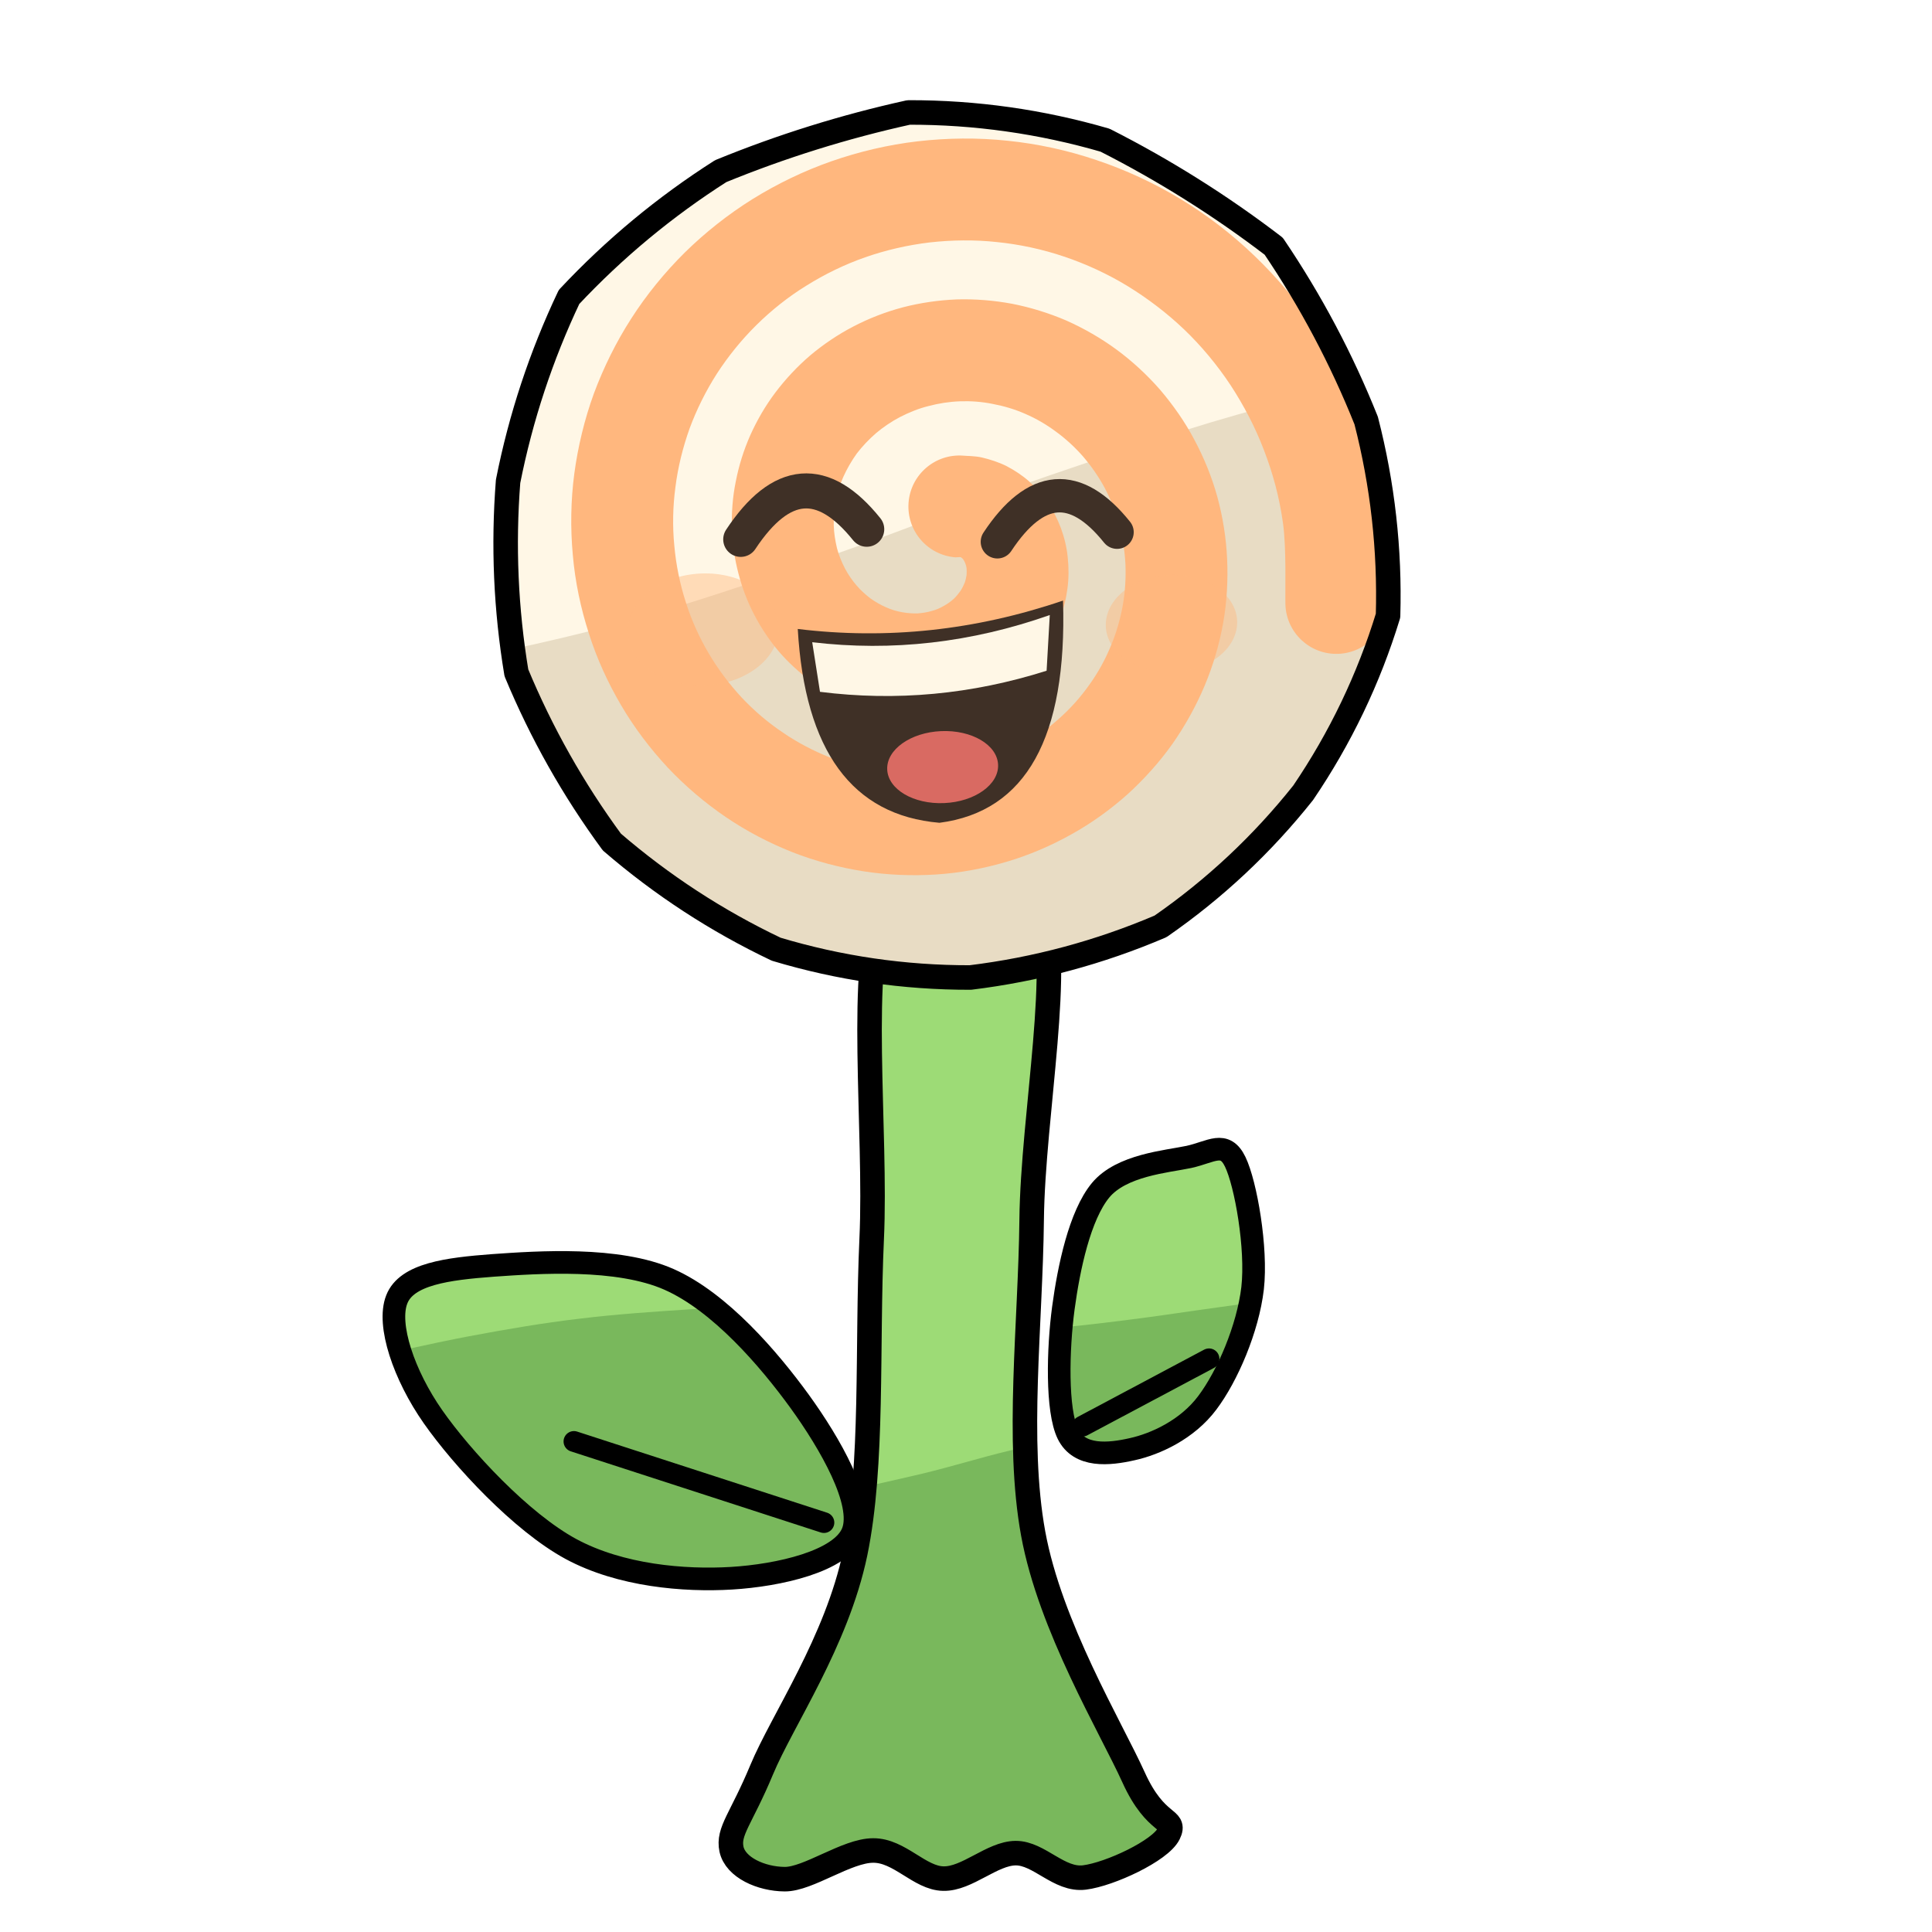
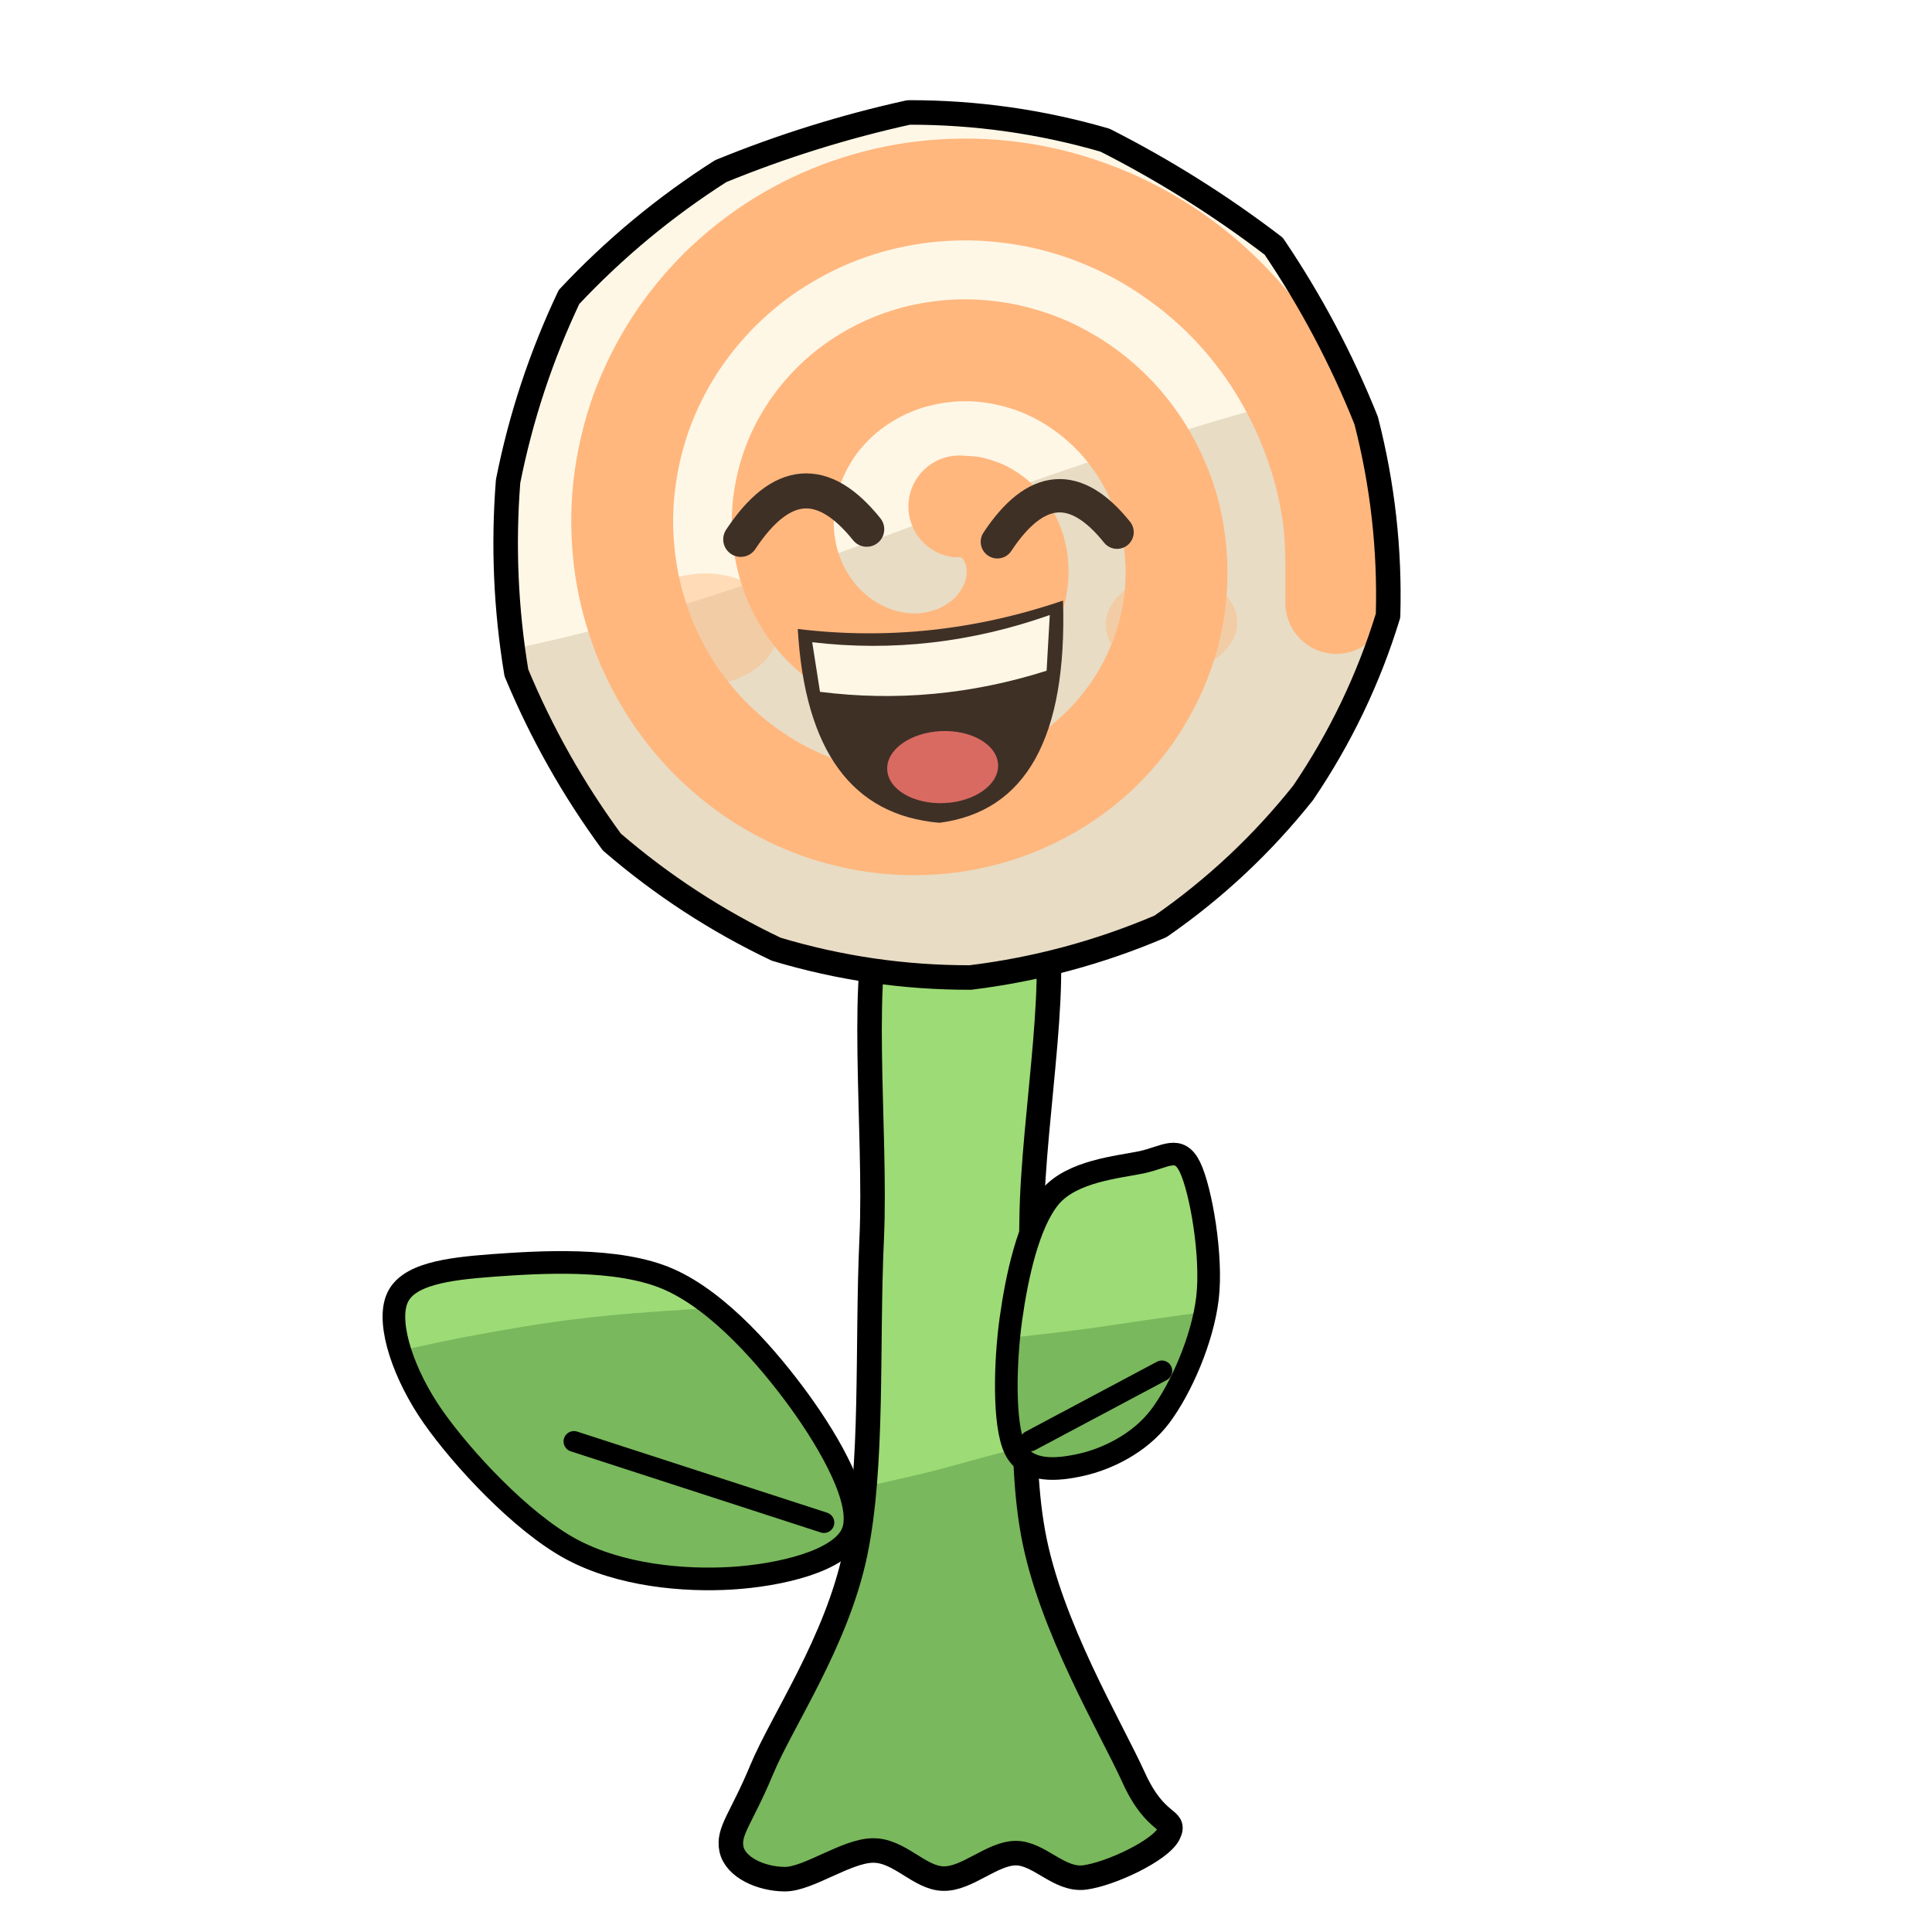
<svg xmlns="http://www.w3.org/2000/svg" width="1024" height="1024" viewBox="0 0 1024 1024">
  <defs>
    <clipPath id="k1">
      <path d="M469.0,480.0 C454.2,509.5 464.7,599.6 462.0,656.8 C459.4,714.0 463.0,776.3 453.3,823.2 C443.5,870.1 414.6,911.8 403.7,938.0 C392.8,964.2 385.7,970.5 387.7,980.1 C389.8,989.8 403.4,995.9 415.9,996.0 C428.4,996.1 448.8,980.8 462.8,980.8 C476.8,980.7 487.4,995.5 500.0,995.7 C512.6,996.0 525.8,982.3 538.3,982.2 C550.8,982.1 561.3,996.8 574.8,995.1 C588.3,993.4 615.0,980.9 619.4,972.0 C623.7,963.2 612.8,968.5 600.8,942.0 C588.8,915.5 556.6,862.1 547.6,812.8 C538.6,763.5 546.2,701.9 546.8,646.4 C547.4,590.9 564.0,507.7 551.0,480.0 C538.0,452.3 483.8,450.5 469.0,480.0 Z" />
    </clipPath>
    <clipPath id="k2">
      <path d="M452.0,812.0 C446.0,827.6 412.6,835.0 387.7,836.5 C362.8,838.0 328.9,835.2 302.6,821.0 C276.2,806.7 244.9,772.9 229.5,750.9 C214.1,728.9 205.0,702.1 210.3,688.7 C215.5,675.3 237.1,672.5 261.2,670.7 C285.3,669.0 327.5,666.1 354.6,678.1 C381.7,690.1 407.6,720.4 423.8,742.7 C440.0,765.1 458.0,796.4 452.0,812.0 Z" />
    </clipPath>
    <clipPath id="k3">
-       <path d="M566.0,760.0 C559.9,747.5 560.7,714.9 563.6,693.3 C566.5,671.8 572.3,644.3 583.3,630.9 C594.4,617.5 618.2,615.7 630.1,613.2 C642.0,610.6 649.1,604.2 654.7,615.8 C660.3,627.4 666.3,661.6 663.9,682.8 C661.4,704.1 650.6,729.3 639.9,743.5 C629.3,757.7 612.4,765.4 600.1,768.1 C587.8,770.9 572.1,772.5 566.0,760.0 Z" />
+       <path d="M538.0,768.0 C531.7,755.1 532.7,721.3 535.8,699.1 C538.9,676.8 545.0,648.3 556.5,634.5 C568.1,620.6 592.8,618.6 605.2,616.0 C617.6,613.3 624.9,606.6 630.7,618.6 C636.5,630.6 642.6,665.8 640.0,687.9 C637.4,709.9 626.0,735.9 614.9,750.7 C603.8,765.4 586.2,773.4 573.4,776.3 C560.6,779.2 544.3,780.9 538.0,768.0 Z" />
    </clipPath>
    <clipPath id="k4">
      <path d="M481.6,59.6 Q534.7,59.5 585.7,74.3 Q633.0,98.3 675.1,130.5 Q704.6,174.1 724.1,222.9 Q737.2,273.8 735.7,326.3 Q720.3,376.6 690.7,420.2 Q658.1,461.2 615.1,491.0 Q566.6,511.7 514.3,518.1 Q461.7,518.2 411.4,503.1 Q364.1,480.6 324.3,446.3 Q293.6,404.5 273.7,356.6 Q265.3,306.1 269.3,255.1 Q279.4,204.2 301.6,157.4 Q337.6,119.0 382.0,90.7 Q430.4,70.9 481.6,59.6 Z" />
    </clipPath>
  </defs>
  <path d="M469.0,480.0 C454.2,509.5 464.7,599.6 462.0,656.8 C459.4,714.0 463.0,776.3 453.3,823.2 C443.5,870.1 414.6,911.8 403.7,938.0 C392.8,964.2 385.7,970.5 387.7,980.1 C389.8,989.8 403.4,995.9 415.9,996.0 C428.4,996.1 448.8,980.8 462.8,980.8 C476.8,980.7 487.4,995.5 500.0,995.7 C512.6,996.0 525.8,982.3 538.3,982.2 C550.8,982.1 561.3,996.8 574.8,995.1 C588.3,993.4 615.0,980.9 619.4,972.0 C623.7,963.2 612.8,968.5 600.8,942.0 C588.8,915.5 556.6,862.1 547.6,812.8 C538.6,763.5 546.2,701.9 546.8,646.4 C547.4,590.9 564.0,507.7 551.0,480.0 C538.0,452.3 483.8,450.5 469.0,480.0 Z" fill="#9ddb76" />
  <g clip-path="url(#k1)">
    <path d="M348.8,795.0 C356.6,795.0 379.9,795.8 395.4,795.2 C411.0,794.5 426.5,793.2 442.1,790.9 C457.6,788.5 473.1,784.7 488.7,781.1 C504.2,777.4 519.8,772.5 535.3,768.8 C550.9,765.2 566.4,761.4 581.9,759.1 C597.5,756.8 613.0,755.6 628.6,754.9 C644.1,754.3 667.4,755.1 675.2,755.1 L675.2,1530.0 L348.8,1530.0 Z" fill="#79b85c" />
  </g>
  <path d="M469.0,480.0 C454.2,509.5 464.7,599.6 462.0,656.8 C459.4,714.0 463.0,776.3 453.3,823.2 C443.5,870.1 414.6,911.8 403.7,938.0 C392.8,964.2 385.7,970.5 387.7,980.1 C389.8,989.8 403.4,995.9 415.9,996.0 C428.4,996.1 448.8,980.8 462.8,980.8 C476.8,980.7 487.4,995.5 500.0,995.7 C512.6,996.0 525.8,982.3 538.3,982.2 C550.8,982.1 561.3,996.8 574.8,995.1 C588.3,993.4 615.0,980.9 619.4,972.0 C623.7,963.2 612.8,968.5 600.8,942.0 C588.8,915.5 556.6,862.1 547.6,812.8 C538.6,763.5 546.2,701.9 546.8,646.4 C547.4,590.9 564.0,507.7 551.0,480.0 C538.0,452.3 483.8,450.5 469.0,480.0 Z" fill="none" stroke="#000000" stroke-width="13" stroke-linejoin="round" stroke-linecap="round" />
  <path d="M452.0,812.0 C446.0,827.6 412.6,835.0 387.7,836.5 C362.8,838.0 328.9,835.2 302.6,821.0 C276.2,806.7 244.9,772.9 229.5,750.9 C214.1,728.9 205.0,702.1 210.3,688.7 C215.5,675.3 237.1,672.5 261.2,670.7 C285.3,669.0 327.5,666.1 354.6,678.1 C381.7,690.1 407.6,720.4 423.8,742.7 C440.0,765.1 458.0,796.4 452.0,812.0 Z" fill="#9ddb76" />
  <g clip-path="url(#k2)">
    <path d="M189.3,720.9 C199.1,718.8 228.7,712.0 248.3,708.3 C268.0,704.6 287.7,701.2 307.4,698.9 C327.1,696.5 346.8,695.2 366.5,693.9 C386.2,692.7 405.8,692.6 425.5,691.5 C445.2,690.5 464.9,689.7 484.6,687.7 C504.3,685.7 524.0,682.9 543.7,679.6 C563.3,676.2 592.9,669.6 602.7,667.6 L602.7,956.7 L189.3,956.7 Z" fill="#79b85c" />
  </g>
  <path d="M452.0,812.0 C446.0,827.6 412.6,835.0 387.7,836.5 C362.8,838.0 328.9,835.2 302.6,821.0 C276.2,806.7 244.9,772.9 229.5,750.9 C214.1,728.9 205.0,702.1 210.3,688.7 C215.5,675.3 237.1,672.5 261.2,670.7 C285.3,669.0 327.5,666.1 354.6,678.1 C381.7,690.1 407.6,720.4 423.8,742.7 C440.0,765.1 458.0,796.4 452.0,812.0 Z" fill="none" stroke="#000000" stroke-width="12" stroke-linejoin="round" stroke-linecap="round" />
  <path d="M436.7,807.0 L304.2,764.0" fill="none" stroke="#000000" stroke-width="11" stroke-linejoin="round" stroke-linecap="round" />
-   <path d="M566.0,760.0 C559.9,747.5 560.7,714.9 563.6,693.3 C566.5,671.8 572.3,644.3 583.3,630.9 C594.4,617.5 618.2,615.7 630.1,613.2 C642.0,610.6 649.1,604.2 654.7,615.8 C660.3,627.4 666.3,661.6 663.9,682.8 C661.4,704.1 650.6,729.3 639.9,743.5 C629.3,757.7 612.4,765.4 600.1,768.1 C587.8,770.9 572.1,772.5 566.0,760.0 Z" fill="#9ddb76" />
+   <path d="M538.0,768.0 C531.7,755.1 532.7,721.3 535.8,699.1 C538.9,676.8 545.0,648.3 556.5,634.5 C568.1,620.6 592.8,618.6 605.2,616.0 C617.6,613.3 624.9,606.6 630.7,618.6 C636.5,630.6 642.6,665.8 640.0,687.9 C637.4,709.9 626.0,735.9 614.9,750.7 C603.8,765.4 586.2,773.4 573.4,776.3 C560.6,779.2 544.3,780.9 538.0,768.0 Z" fill="#9ddb76" />
  <g clip-path="url(#k3)">
-     <path d="M450.6,709.0 C458.8,708.8 483.3,708.3 499.6,707.6 C515.9,707.0 532.2,706.2 548.6,704.9 C564.9,703.5 581.2,701.7 597.5,699.6 C613.8,697.6 630.2,695.0 646.5,692.8 C662.8,690.6 679.1,688.1 695.4,686.3 C711.8,684.5 728.1,683.1 744.4,682.1 C760.7,681.0 785.2,680.4 793.4,680.1 L793.4,838.8 L450.6,838.8 Z" fill="#79b85c" />
+     <path d="M417.2,714.9 C425.6,714.7 450.9,714.2 467.7,713.5 C484.6,712.8 501.4,712.0 518.2,710.6 C535.1,709.2 551.9,707.3 568.7,705.2 C585.6,703.1 602.4,700.3 619.3,698.0 C636.1,695.7 652.9,693.2 669.8,691.3 C686.6,689.4 703.4,687.9 720.3,686.9 C737.1,685.8 762.4,685.1 770.8,684.8 L770.8,850.1 L417.2,850.1 Z" fill="#79b85c" />
  </g>
-   <path d="M566.0,760.0 C559.9,747.5 560.7,714.9 563.6,693.3 C566.5,671.8 572.3,644.3 583.3,630.9 C594.4,617.5 618.2,615.7 630.1,613.2 C642.0,610.6 649.1,604.2 654.7,615.8 C660.3,627.4 666.3,661.6 663.9,682.8 C661.4,704.1 650.6,729.3 639.9,743.5 C629.3,757.7 612.4,765.4 600.1,768.1 C587.8,770.9 572.1,772.5 566.0,760.0 Z" fill="none" stroke="#000000" stroke-width="12" stroke-linejoin="round" stroke-linecap="round" />
-   <path d="M573.7,755.9 L640.8,720.2" fill="none" stroke="#000000" stroke-width="11" stroke-linejoin="round" stroke-linecap="round" />
+   <path d="M538.0,768.0 C531.7,755.1 532.7,721.3 535.8,699.1 C538.9,676.8 545.0,648.3 556.5,634.5 C568.1,620.6 592.8,618.6 605.2,616.0 C617.6,613.3 624.9,606.6 630.7,618.6 C636.5,630.6 642.6,665.8 640.0,687.9 C637.4,709.9 626.0,735.9 614.9,750.7 C603.8,765.4 586.2,773.4 573.4,776.3 C560.6,779.2 544.3,780.9 538.0,768.0 Z" fill="none" stroke="#000000" stroke-width="12" stroke-linejoin="round" stroke-linecap="round" />
+   <path d="M546.1,763.7 L615.8,726.6" fill="none" stroke="#000000" stroke-width="11" stroke-linejoin="round" stroke-linecap="round" />
  <path d="M481.6,59.6 Q534.7,59.5 585.7,74.3 Q633.0,98.3 675.1,130.5 Q704.6,174.1 724.1,222.9 Q737.2,273.8 735.7,326.3 Q720.3,376.6 690.7,420.2 Q658.1,461.2 615.1,491.0 Q566.6,511.7 514.3,518.1 Q461.7,518.2 411.4,503.1 Q364.1,480.6 324.3,446.3 Q293.6,404.5 273.7,356.6 Q265.3,306.1 269.3,255.1 Q279.4,204.2 301.6,157.4 Q337.6,119.0 382.0,90.7 Q430.4,70.9 481.6,59.6 Z" fill="#fff7e6" />
  <g clip-path="url(#k4)">
    <path d="M96.8,370.2 C115.9,367.8 173.2,362.1 211.4,355.5 C249.6,349.0 287.8,341.2 326.1,331.0 C364.3,320.8 402.5,307.5 440.7,294.4 C478.9,281.2 517.1,265.4 555.3,252.3 C593.5,239.3 631.7,226.0 669.9,215.9 C708.2,205.7 746.4,198.1 784.6,191.6 C822.8,185.1 880.1,179.4 899.2,177.0 L899.2,998.0 L96.8,998.0 Z" fill="#e8dcc4" />
    <path d="M506.5,295.4 C507.0,295.3 508.7,295.3 509.1,295.3 C509.6,295.3 509.0,295.2 509.1,295.2 C509.2,295.3 509.4,295.4 509.6,295.6 C509.9,295.8 510.3,296.1 510.6,296.6 C510.9,297.1 511.3,297.7 511.6,298.5 C511.9,299.3 512.2,300.2 512.3,301.3 C512.4,302.3 512.4,303.5 512.3,304.8 C512.1,306.1 511.8,307.5 511.3,308.9 C510.7,310.3 510.0,311.8 509.0,313.3 C508.0,314.7 506.8,316.2 505.4,317.5 C503.9,318.8 502.2,320.1 500.3,321.1 C498.4,322.2 496.3,323.2 493.9,323.8 C491.6,324.5 489.1,324.9 486.5,325.1 C483.9,325.2 481.0,325.0 478.2,324.5 C475.5,324.0 472.5,323.2 469.7,321.9 C466.9,320.7 464.1,319.1 461.4,317.2 C458.8,315.2 456.2,312.9 453.9,310.2 C451.7,307.6 449.5,304.5 447.8,301.2 C446.1,297.9 444.6,294.3 443.6,290.5 C442.7,286.6 442.0,282.5 441.9,278.4 C441.8,274.2 442.1,269.8 442.9,265.6 C443.8,261.3 445.1,256.9 447.0,252.7 C448.9,248.5 451.3,244.3 454.1,240.4 C457.0,236.6 460.5,232.9 464.3,229.6 C468.1,226.4 472.5,223.4 477.1,221.0 C481.8,218.6 486.9,216.5 492.2,215.2 C497.5,213.8 503.1,212.9 508.8,212.7 C514.5,212.5 520.4,212.9 526.2,214.1 C532.0,215.2 537.9,216.9 543.5,219.4 C549.1,221.8 554.6,225.0 559.7,228.8 C564.8,232.5 569.7,237.0 574.0,241.9 C578.3,246.9 582.2,252.5 585.4,258.4 C588.6,264.4 591.2,270.9 593.1,277.7 C594.9,284.4 596.1,291.6 596.5,298.8 C596.8,306.0 596.4,313.5 595.1,320.8 C593.8,328.0 591.7,335.5 588.7,342.5 C585.8,349.6 582.0,356.5 577.4,362.9 C572.9,369.3 567.4,375.5 561.4,380.8 C555.4,386.2 548.6,391.1 541.4,395.2 C534.2,399.2 526.2,402.6 518.1,405.0 C510.0,407.4 501.2,409.0 492.6,409.6 C483.9,410.2 474.8,409.9 466.0,408.5 C457.2,407.1 448.2,404.7 439.7,401.4 C431.2,398.0 422.7,393.6 415.0,388.3 C407.2,383.1 399.8,376.8 393.2,369.8 C386.7,362.8 380.7,354.9 375.7,346.4 C370.7,338.0 366.5,328.7 363.5,319.2 C360.4,309.6 358.3,299.4 357.4,289.2 C356.4,279.1 356.6,268.4 358.0,258.1 C359.3,247.7 361.9,237.2 365.5,227.1 C369.2,217.1 374.1,207.2 380.0,198.0 C385.9,188.9 393.0,180.1 400.9,172.3 C408.8,164.5 417.8,157.3 427.4,151.4 C437.0,145.4 447.6,140.2 458.5,136.4 C469.3,132.6 481.0,129.9 492.7,128.5 C504.3,127.2 516.5,127.0 528.4,128.3 C540.3,129.5 552.5,132.1 564.0,136.0 C575.6,139.9 587.1,145.2 597.6,151.6 C608.2,158.1 618.5,165.9 627.6,174.6 C636.7,183.3 645.1,193.4 652.2,204.1 C659.2,214.8 665.4,226.6 670.0,238.8 C674.7,251.0 678.1,263.6 680.0,277.2 C681.9,290.8 681.1,313.3 681.3,320.5 A27.0,27.0 0 0 0 735.3,318.6 C735.0,310.4 735.9,286.0 733.5,269.4 C731.0,252.9 726.5,235.4 720.5,219.5 C714.4,203.7 706.4,188.2 697.2,174.3 C688.0,160.3 676.9,147.1 665.0,135.7 C653.1,124.2 639.6,113.9 625.7,105.5 C611.7,97.0 596.5,90.0 581.3,84.9 C566.0,79.7 549.9,76.2 534.1,74.6 C518.3,72.9 502.0,73.1 486.4,74.9 C470.8,76.7 455.2,80.4 440.6,85.5 C426.0,90.6 411.8,97.5 398.9,105.5 C385.9,113.6 373.7,123.3 363.0,133.8 C352.3,144.4 342.6,156.3 334.6,168.8 C326.6,181.2 319.9,194.8 314.8,208.5 C309.8,222.2 306.3,236.8 304.4,251.0 C302.5,265.3 302.3,280.0 303.6,294.1 C304.8,308.2 307.8,322.4 312.1,335.7 C316.3,349.0 322.2,361.9 329.2,373.8 C336.1,385.6 344.6,396.8 353.8,406.7 C363.1,416.6 373.6,425.5 384.6,433.0 C395.6,440.5 407.7,446.8 419.8,451.6 C432.0,456.4 444.9,459.8 457.6,461.8 C470.4,463.8 483.5,464.3 496.1,463.5 C508.8,462.7 521.5,460.3 533.4,456.8 C545.3,453.3 557.0,448.3 567.7,442.3 C578.4,436.4 588.5,429.1 597.5,421.1 C606.4,413.0 614.6,403.9 621.4,394.3 C628.2,384.6 634.0,374.1 638.5,363.4 C643.0,352.7 646.3,341.4 648.3,330.2 C650.3,319.0 650.9,307.4 650.4,296.3 C649.9,285.1 648.1,273.9 645.2,263.3 C642.3,252.8 638.1,242.5 633.0,233.0 C628.0,223.5 621.7,214.6 614.9,206.6 C608.0,198.7 600.1,191.4 591.8,185.3 C583.5,179.2 574.4,174.0 565.2,169.9 C555.9,165.9 546.1,162.9 536.4,161.0 C526.7,159.2 516.7,158.4 507.0,158.7 C497.4,159.1 487.7,160.5 478.5,162.9 C469.4,165.3 460.4,168.8 452.2,173.1 C444.1,177.3 436.3,182.6 429.4,188.4 C422.5,194.3 416.3,201.0 411.0,208.0 C405.7,215.0 401.2,222.8 397.7,230.6 C394.2,238.5 391.6,246.8 390.0,255.1 C388.3,263.3 387.7,271.8 387.9,279.9 C388.1,288.1 389.4,296.3 391.4,304.0 C393.4,311.7 396.3,319.3 399.9,326.1 C403.5,333.0 407.9,339.5 412.8,345.3 C417.7,351.0 423.4,356.2 429.2,360.6 C435.1,364.9 441.6,368.6 448.1,371.4 C454.7,374.3 461.6,376.4 468.4,377.6 C475.2,378.9 482.2,379.3 488.9,379.0 C495.6,378.7 502.4,377.5 508.6,375.8 C514.9,374.0 521.0,371.4 526.5,368.4 C532.0,365.3 537.2,361.6 541.7,357.5 C546.2,353.3 550.3,348.6 553.6,343.8 C556.9,338.9 559.7,333.5 561.7,328.2 C563.7,322.9 565.1,317.2 565.8,311.7 C566.5,306.3 566.5,300.7 565.9,295.3 C565.4,290.0 564.1,284.8 562.3,279.9 C560.5,275.1 558.1,270.4 555.3,266.3 C552.5,262.2 549.1,258.4 545.5,255.2 C541.9,252.0 537.8,249.3 533.6,247.1 C529.5,245.0 524.4,243.4 520.5,242.5 C516.7,241.6 512.2,241.7 510.5,241.5 A27.0,27.0 0 0 0 506.5,295.4 Z" fill="#ffb77e" />
  </g>
  <path d="M481.6,59.6 Q534.7,59.5 585.7,74.3 Q633.0,98.3 675.1,130.5 Q704.6,174.1 724.1,222.9 Q737.2,273.8 735.7,326.3 Q720.3,376.6 690.7,420.2 Q658.1,461.2 615.1,491.0 Q566.6,511.7 514.3,518.1 Q461.7,518.2 411.4,503.1 Q364.1,480.6 324.3,446.3 Q293.6,404.5 273.7,356.6 Q265.3,306.1 269.3,255.1 Q279.4,204.2 301.6,157.4 Q337.6,119.0 382.0,90.7 Q430.4,70.9 481.6,59.6 Z" fill="none" stroke="#000000" stroke-width="13" stroke-linejoin="round" stroke-linecap="round" />
  <g id="face" transform="translate(492.0,300.0) rotate(-2.5) scale(1.29)">
    <g id="face-blush">
      <ellipse cx="-93.5" cy="22.0" rx="31" ry="23" fill="#ffb77e" opacity="0.45" />
      <ellipse cx="98.8" cy="28.0" rx="27" ry="20" fill="#ffb77e" opacity="0.45" />
    </g>
    <g id="face-neutral" display="none">
      <g id="face-neutral-eyes">
        <g transform="translate(-50.0,-22.0)">
          <ellipse cx="0" cy="0" rx="21.0" ry="25.0" fill="#3f3026" transform="rotate(-7)" />
        </g>
        <g transform="translate(54.0,-16.0)">
          <ellipse cx="0" cy="0" rx="20.0" ry="23.8" fill="#3f3026" transform="rotate(6)" />
        </g>
      </g>
      <g id="face-neutral-mouth">
        <path d="M-31.9,39.4 Q0.0,60.0 34.2,36.0" fill="none" stroke="#3f3026" stroke-width="17.1" stroke-linejoin="round" stroke-linecap="round" />
      </g>
    </g>
    <g id="face-happy" display="none">
      <g id="face-happy-eyes">
        <g transform="translate(-50.0,-22.0)">
          <path d="M-26.5,7.7 Q0.0,-28.8 25.4,5.8" fill="none" stroke="#3f3026" stroke-width="14.4" stroke-linejoin="round" stroke-linecap="round" />
        </g>
        <g transform="translate(54.0,-16.0)">
          <path d="M-25.2,7.3 Q0.0,-27.4 24.1,5.5" fill="none" stroke="#3f3026" stroke-width="13.7" stroke-linejoin="round" stroke-linecap="round" />
        </g>
      </g>
      <g id="face-happy-mouth">
        <path d="M-47.9,30.3 Q0.0,80.5 50.2,26.9" fill="none" stroke="#3f3026" stroke-width="18.2" stroke-linejoin="round" stroke-linecap="round" />
      </g>
    </g>
    <g id="face-delighted">
      <g id="face-delighted-eyes">
        <g transform="translate(-50.0,-22.0)">
          <path d="M-26.5,7.7 Q0.0,-28.8 25.4,5.8" fill="none" stroke="#3f3026" stroke-width="14.4" stroke-linejoin="round" stroke-linecap="round" />
        </g>
        <g transform="translate(54.0,-16.0)">
          <path d="M-25.2,7.3 Q0.0,-27.4 24.1,5.5" fill="none" stroke="#3f3026" stroke-width="13.7" stroke-linejoin="round" stroke-linecap="round" />
        </g>
      </g>
      <g id="face-delighted-mouth">
        <path d="M-54.7,23.5 Q0.0,32.6 54.7,16.6 Q53.6,101.0 0.0,105.6 Q-53.6,98.7 -54.7,23.5 Z" fill="#3f3026" />
        <path d="M-49.0,29.2 Q0.0,37.2 49.0,22.3 L46.7,45.1 Q0.0,57.7 -46.7,49.7 Z" fill="#fff7e6" />
        <ellipse cx="2.3" cy="82.8" rx="22.8" ry="14.8" fill="#d96a62" />
      </g>
    </g>
    <g id="face-sleepy" display="none">
      <g id="face-sleepy-brows">
        <path d="M-72,-70 Q-50,-62 -28,-72" fill="none" stroke="#6b5342" stroke-width="12" stroke-linejoin="round" stroke-linecap="round" />
      </g>
      <g id="face-sleepy-eyes">
        <g transform="translate(-50.0,-22.0)">
          <path d="M-26.5,-7.7 Q0.0,17.3 25.4,-9.6" fill="none" stroke="#3f3026" stroke-width="14.4" stroke-linejoin="round" stroke-linecap="round" />
        </g>
        <g transform="translate(54.0,-16.0)">
          <path d="M-25.2,-7.3 Q0.0,16.4 24.1,-9.1" fill="none" stroke="#3f3026" stroke-width="13.7" stroke-linejoin="round" stroke-linecap="round" />
        </g>
      </g>
      <g id="face-sleepy-mouth">
        <ellipse cx="0.0" cy="48.6" rx="17.1" ry="20.5" fill="#3f3026" />
      </g>
    </g>
    <g id="face-surprised" display="none">
      <g id="face-surprised-brows">
        <path d="M-72,-78 Q-50,-98 -28,-80" fill="none" stroke="#6b5342" stroke-width="13" stroke-linejoin="round" stroke-linecap="round" />
        <path d="M33,-74 Q55,-95 77,-76" fill="none" stroke="#6b5342" stroke-width="13" stroke-linejoin="round" stroke-linecap="round" />
      </g>
      <g id="face-surprised-eyes">
        <g transform="translate(-50.0,-22.0)">
          <ellipse cx="0" cy="0" rx="24.3" ry="29.8" fill="#3f3026" />
          <ellipse cx="-7.7" cy="-11.5" rx="7.8" ry="8.6" fill="#fff7e6" />
        </g>
        <g transform="translate(54.0,-16.0)">
          <ellipse cx="0" cy="0" rx="23.1" ry="28.3" fill="#3f3026" />
          <ellipse cx="-7.4" cy="-11.0" rx="7.4" ry="8.2" fill="#fff7e6" />
        </g>
      </g>
      <g id="face-surprised-mouth">
        <ellipse cx="1.1" cy="53.1" rx="22.8" ry="30.8" fill="#3f3026" />
      </g>
    </g>
    <g id="face-mischief" display="none">
      <g id="face-mischief-brows">
        <path d="M-74,-74 L-28,-58" fill="none" stroke="#6b5342" stroke-width="13" stroke-linejoin="round" stroke-linecap="round" />
        <path d="M77,-70 L33,-54" fill="none" stroke="#6b5342" stroke-width="13" stroke-linejoin="round" stroke-linecap="round" />
      </g>
      <g id="face-mischief-eyes">
        <g transform="translate(-50.0,-22.0)">
          <path d="M-23.2,-16.3 L23.2,-16.3 Q23.2,16.3 0.0,16.3 Q-23.2,16.3 -23.2,-16.3 Z" fill="#3f3026" />
        </g>
        <g transform="translate(54.0,-16.0)">
          <path d="M-22.1,-15.5 L22.1,-15.5 Q22.1,15.5 0.0,15.5 Q-22.1,15.5 -22.1,-15.5 Z" fill="#3f3026" />
        </g>
      </g>
      <g id="face-mischief-mouth">
        <path d="M-45.6,48.6 Q-2.3,48.6 50.2,14.4" fill="none" stroke="#3f3026" stroke-width="17.1" stroke-linejoin="round" stroke-linecap="round" />
      </g>
    </g>
    <g id="face-blink" display="none">
      <g id="face-blink-eyes">
        <g transform="translate(-50.0,-22.0)">
          <path d="M-28.7,1.9 Q0.0,-5.8 27.6,1.0" fill="none" stroke="#3f3026" stroke-width="15.4" stroke-linejoin="round" stroke-linecap="round" />
        </g>
        <g transform="translate(54.0,-16.0)">
          <path d="M-27.3,1.8 Q0.0,-5.5 26.3,0.9" fill="none" stroke="#3f3026" stroke-width="14.6" stroke-linejoin="round" stroke-linecap="round" />
        </g>
      </g>
      <g id="face-blink-mouth">
        <path d="M-31.9,39.4 Q0.0,60.0 34.2,36.0" fill="none" stroke="#3f3026" stroke-width="17.1" stroke-linejoin="round" stroke-linecap="round" />
      </g>
    </g>
  </g>
</svg>
